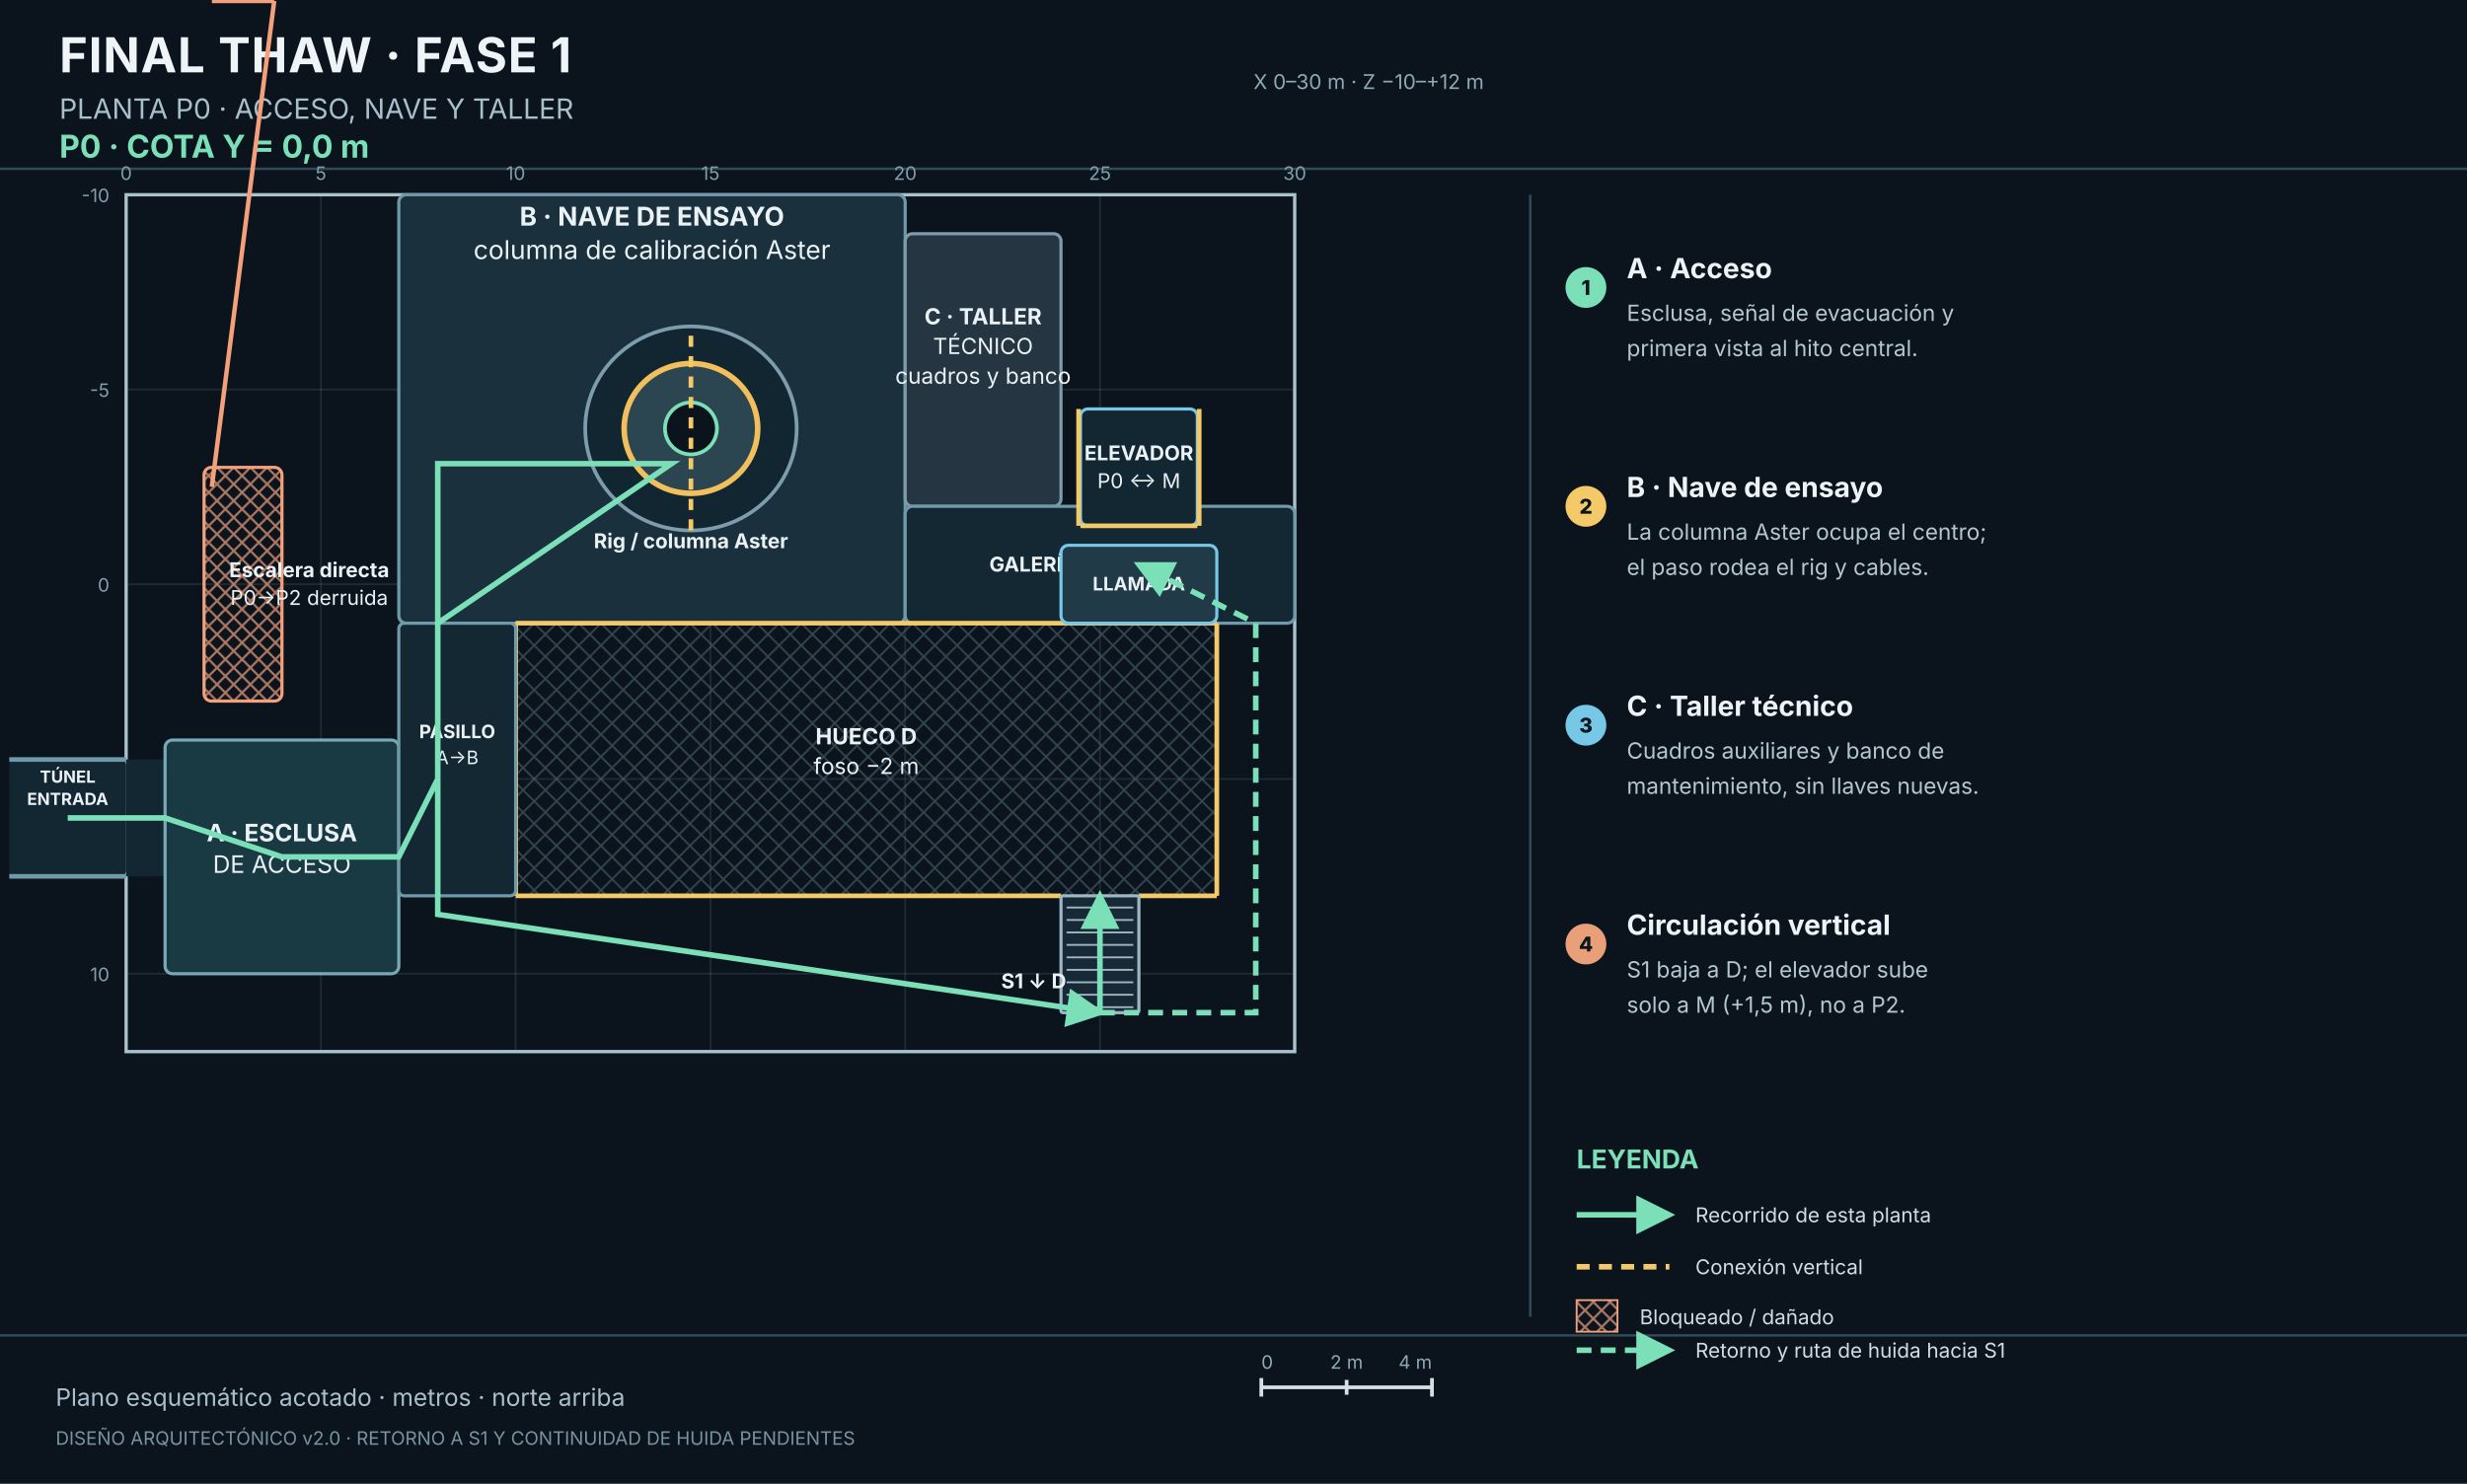
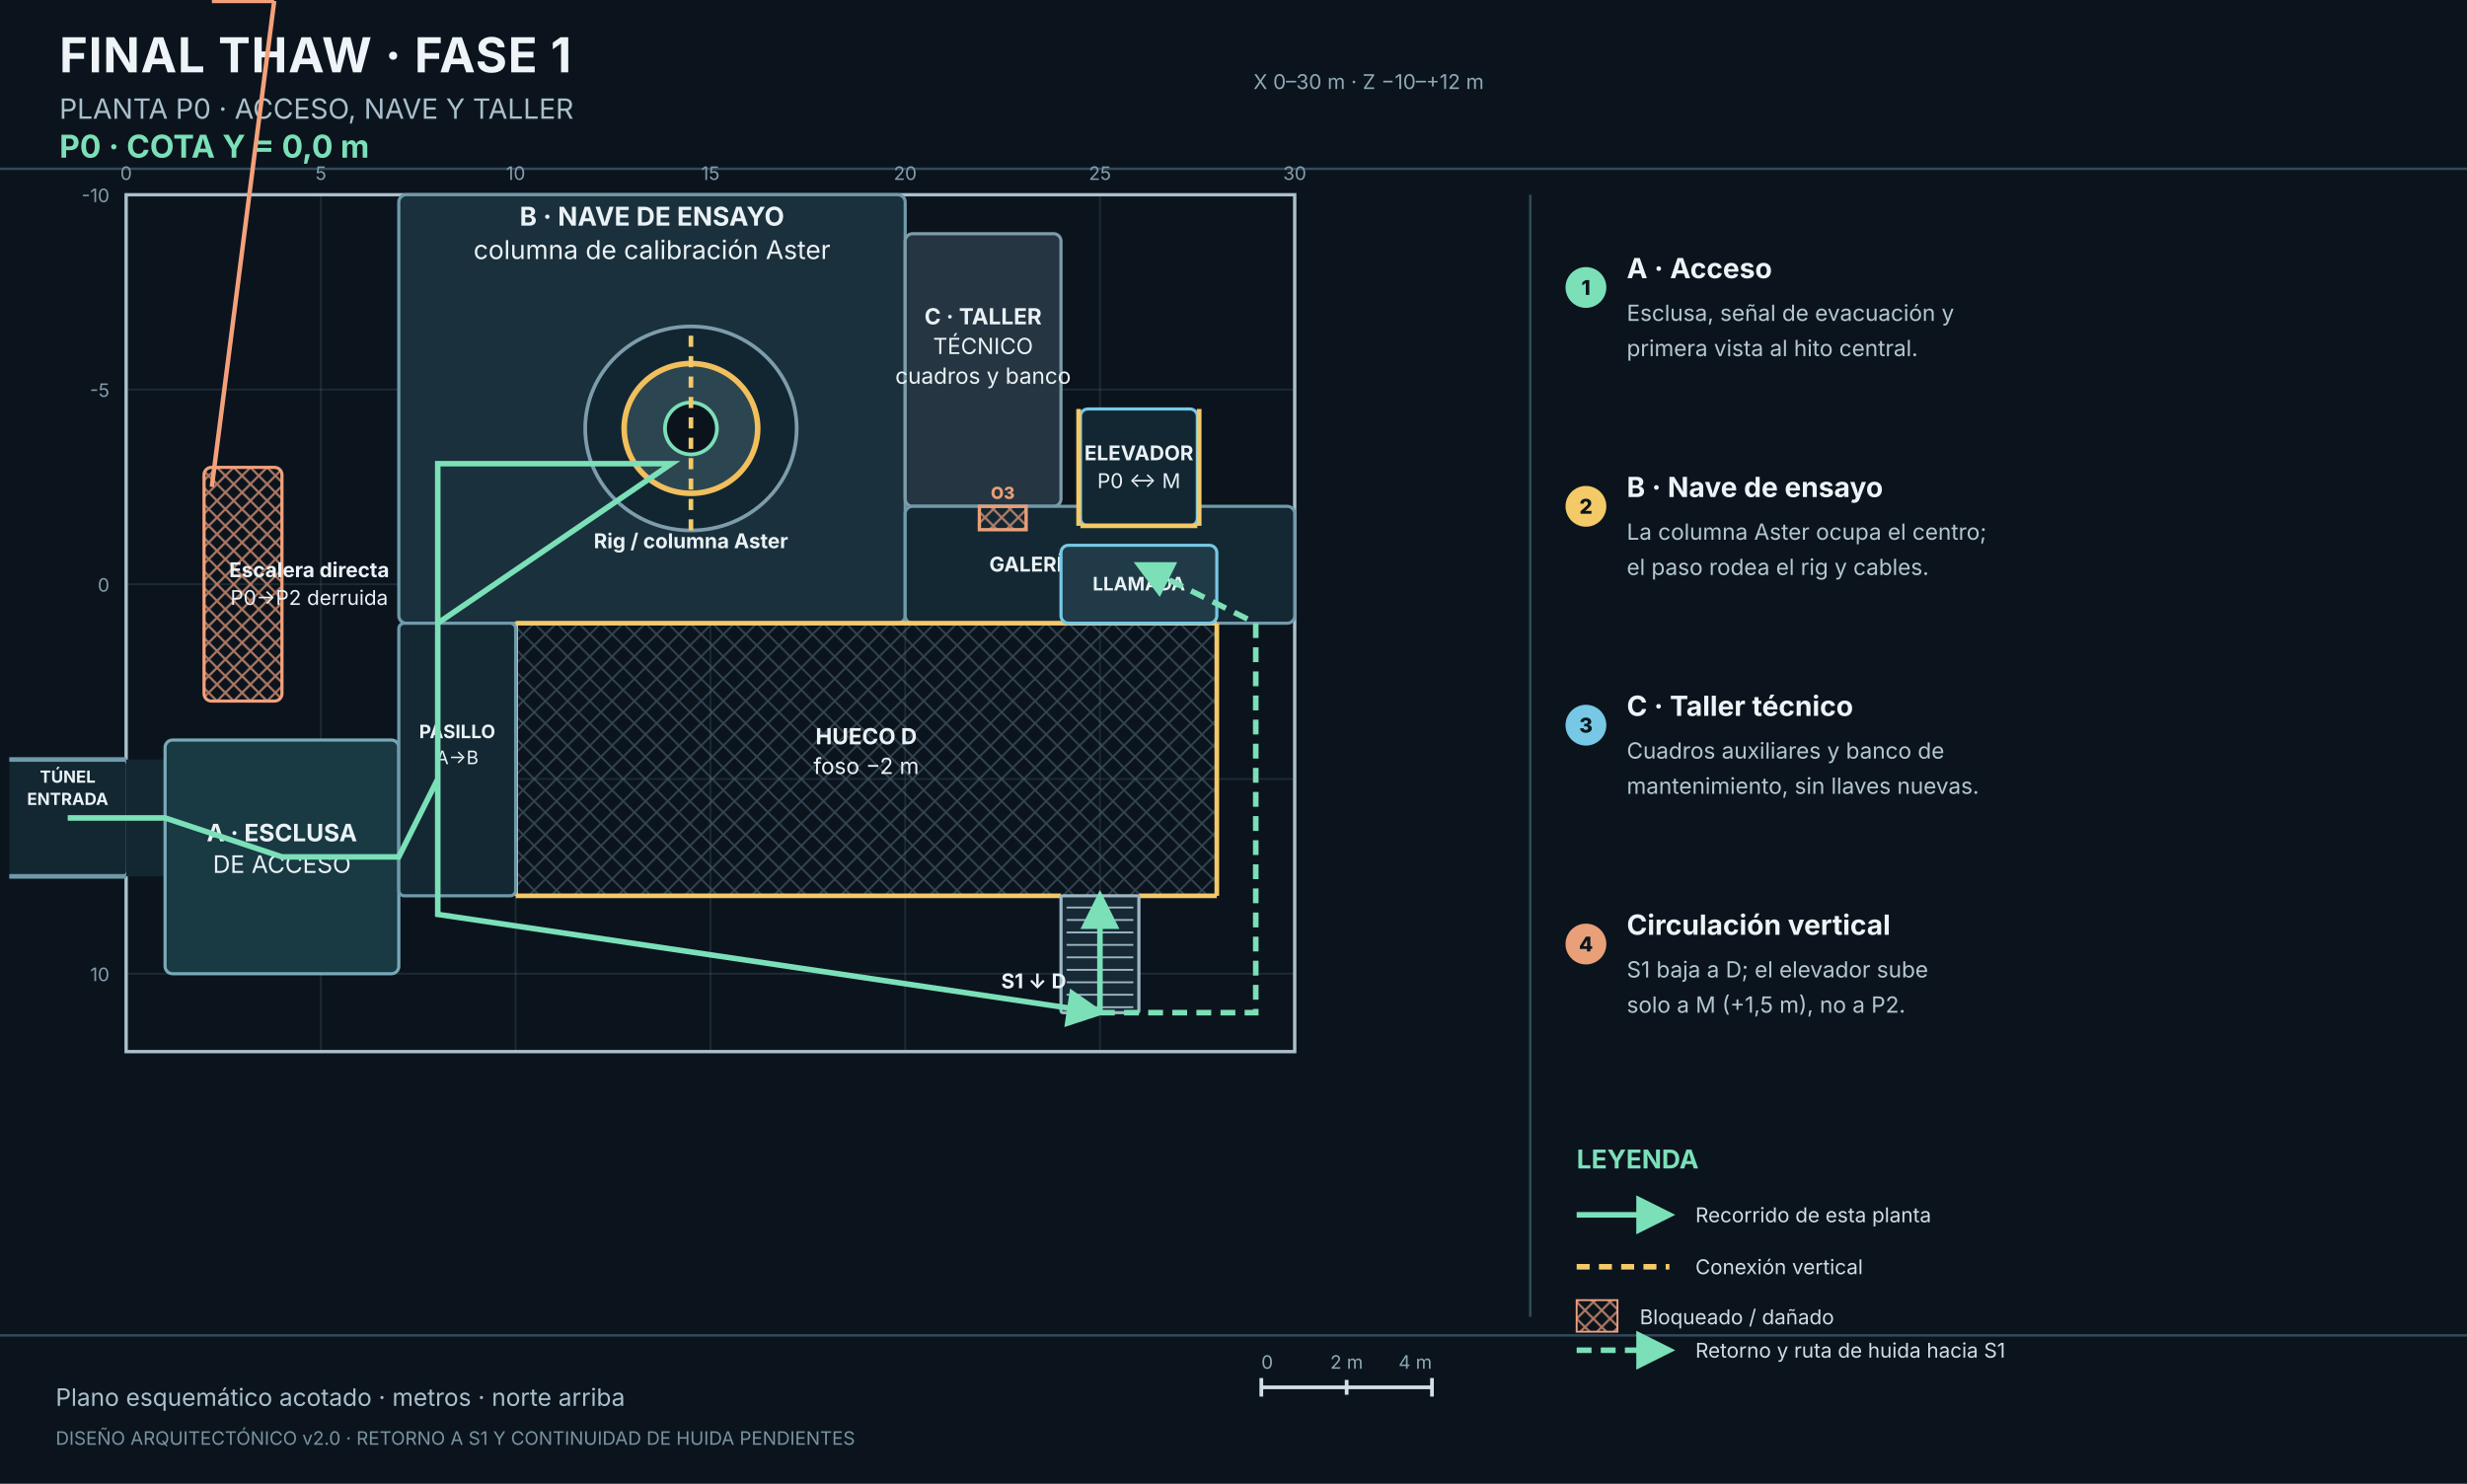
<svg xmlns="http://www.w3.org/2000/svg" viewBox="0 0 1330 800" role="img" aria-label="PLANTA P0 · ACCESO, NAVE Y TALLER">
  <defs>
    <marker id="arrow" viewBox="0 0 10 10" refX="8.5" refY="5" markerWidth="7" markerHeight="7" orient="auto">
      <path d="M0,0 L10,5 L0,10 z" fill="#7be0b8" />
    </marker>
    <marker id="vertical" viewBox="0 0 10 10" refX="8.5" refY="5" markerWidth="7" markerHeight="7" orient="auto">
      <path d="M0,0 L10,5 L0,10 z" fill="#f4c968" />
    </marker>
    <pattern id="blocked" width="9" height="9" patternUnits="userSpaceOnUse">
      <path d="M0,0L9,9M9,0L0,9" stroke="#efa17e" stroke-width="1.2" opacity=".7" />
    </pattern>
    <pattern id="void" width="12" height="12" patternUnits="userSpaceOnUse">
      <path d="M0,0L12,12M12,0L0,12" stroke="#64808e" stroke-width="1" opacity=".45" />
    </pattern>
  </defs>
  <style>text{font-family:Inter,Arial,sans-serif}.title{font-size:26px;font-weight:750;fill:#eef4f7;letter-spacing:.5px}.sub{font-size:15px;fill:#a9c0cc}.level{font-size:17px;font-weight:750;fill:#7be0b8}.room{font-size:13px;fill:#eaf2f6}.small{font-size:11px;fill:#d0dde4}.muted{font-size:11px;fill:#8fa9b5}</style>
  <rect width="1330" height="800" fill="#0b141d" />
  <path d="M0 91H1330M825 105V710M0 720H1330" stroke="#324b5a" stroke-width="1.3" />
  <text x="32" y="39" class="title">FINAL THAW · FASE 1</text>
  <text x="32" y="64" class="sub">PLANTA P0 · ACCESO, NAVE Y TALLER</text>
  <text x="32" y="85" class="level">P0 · COTA Y = 0,0 m</text>
  <text x="800" y="48" text-anchor="end" class="muted">X 0–30 m · Z −10–+12 m</text>
  <line x1="68" y1="105" x2="68" y2="567" stroke="#7895a6" opacity=".17" />
  <text x="68" y="97" font-size="10" text-anchor="middle" fill="#839eac">0</text>
  <line x1="173" y1="105" x2="173" y2="567" stroke="#7895a6" opacity=".17" />
  <text x="173" y="97" font-size="10" text-anchor="middle" fill="#839eac">5</text>
  <line x1="278" y1="105" x2="278" y2="567" stroke="#7895a6" opacity=".17" />
  <text x="278" y="97" font-size="10" text-anchor="middle" fill="#839eac">10</text>
  <line x1="383" y1="105" x2="383" y2="567" stroke="#7895a6" opacity=".17" />
  <text x="383" y="97" font-size="10" text-anchor="middle" fill="#839eac">15</text>
  <line x1="488" y1="105" x2="488" y2="567" stroke="#7895a6" opacity=".17" />
  <text x="488" y="97" font-size="10" text-anchor="middle" fill="#839eac">20</text>
  <line x1="593" y1="105" x2="593" y2="567" stroke="#7895a6" opacity=".17" />
  <text x="593" y="97" font-size="10" text-anchor="middle" fill="#839eac">25</text>
  <line x1="698" y1="105" x2="698" y2="567" stroke="#7895a6" opacity=".17" />
  <text x="698" y="97" font-size="10" text-anchor="middle" fill="#839eac">30</text>
  <line x1="68" y1="105" x2="698" y2="105" stroke="#7895a6" opacity=".17" />
  <text x="59" y="109" font-size="10" text-anchor="end" fill="#839eac">-10</text>
  <line x1="68" y1="210" x2="698" y2="210" stroke="#7895a6" opacity=".17" />
  <text x="59" y="214" font-size="10" text-anchor="end" fill="#839eac">-5</text>
  <line x1="68" y1="315" x2="698" y2="315" stroke="#7895a6" opacity=".17" />
  <text x="59" y="319" font-size="10" text-anchor="end" fill="#839eac">0</text>
  <line x1="68" y1="420" x2="698" y2="420" stroke="#7895a6" opacity=".17" />
  <text x="59" y="424" font-size="10" text-anchor="end" fill="#839eac">5</text>
  <line x1="68" y1="525" x2="698" y2="525" stroke="#7895a6" opacity=".17" />
  <text x="59" y="529" font-size="10" text-anchor="end" fill="#839eac">10</text>
  <rect x="68" y="105" width="630" height="462" fill="none" stroke="#abc1cc" stroke-width="1.8" />
  <rect x="5" y="409.5" width="63" height="63" rx="3" fill="#132732" stroke="none" />
  <line x1="5" y1="409.5" x2="68" y2="409.5" stroke="#6f9aaa" stroke-width="2.5" />
  <line x1="5" y1="472.5" x2="68" y2="472.5" stroke="#6f9aaa" stroke-width="2.5" />
  <text x="36.5" y="422" text-anchor="middle" font-size="9" font-family="Inter,Arial,sans-serif" font-weight="700" fill="#eaf2f6">TÚNEL</text>
  <text x="36.5" y="434" text-anchor="middle" font-size="9" font-family="Inter,Arial,sans-serif" font-weight="700" fill="#eaf2f6">ENTRADA</text>
  <rect x="68" y="409.5" width="21" height="63" fill="#132732" stroke="none" />
  <rect x="89" y="399" width="126" height="126" rx="4" fill="#193943" stroke="#79a9b8" stroke-width="1.7" />
  <text x="152" y="453.633" text-anchor="middle" font-size="13" font-family="Inter,Arial,sans-serif" font-weight="700" fill="#eaf2f6">A · ESCLUSA</text>
  <text x="152" y="470.633" text-anchor="middle" font-size="13" font-family="Inter,Arial,sans-serif" font-weight="400" fill="#eaf2f6">DE ACCESO</text>
  <rect x="215" y="105" width="273" height="231" rx="4" fill="#1a303c" stroke="#6f9aaa" stroke-width="1.7" />
  <text x="351.5" y="121.667" text-anchor="middle" font-size="14" font-family="Inter,Arial,sans-serif" font-weight="700" fill="#eaf2f6">B · NAVE DE ENSAYO</text>
  <text x="351.5" y="139.667" text-anchor="middle" font-size="14" font-family="Inter,Arial,sans-serif" font-weight="400" fill="#eaf2f6">columna de calibración Aster</text>
  <rect x="488" y="126" width="84" height="147" rx="4" fill="#253541" stroke="#7e9caa" stroke-width="1.7" />
  <text x="530" y="174.9" text-anchor="middle" font-size="12" font-family="Inter,Arial,sans-serif" font-weight="700" fill="#eaf2f6">C · TALLER</text>
  <text x="530" y="190.9" text-anchor="middle" font-size="12" font-family="Inter,Arial,sans-serif" font-weight="400" fill="#eaf2f6">TÉCNICO</text>
  <text x="530" y="206.9" text-anchor="middle" font-size="12" font-family="Inter,Arial,sans-serif" font-weight="400" fill="#eaf2f6">cuadros y banco</text>
  <rect x="488" y="273" width="210" height="63" rx="4" fill="#142833" stroke="#6f9aaa" stroke-width="1.7" />
  <text x="593" y="308.167" text-anchor="middle" font-size="11" font-family="Inter,Arial,sans-serif" font-weight="700" fill="#eaf2f6">GALERÍA DE SERVICIO</text>
  <ellipse cx="372.5" cy="231" rx="57" ry="55" fill="#122631" stroke="#7d9cac" stroke-width="2" />
  <ellipse cx="372.5" cy="231" rx="36" ry="35" fill="#2c4651" stroke="#f2bf5d" stroke-width="3" />
  <ellipse cx="372.5" cy="231" rx="14" ry="14" fill="#0b141d" stroke="#7be0b8" stroke-width="2" />
  <text x="372.5" y="295.567" text-anchor="middle" font-size="11" font-family="Inter,Arial,sans-serif" font-weight="700" fill="#eaf2f6">Rig / columna Aster</text>
  <rect x="278" y="336" width="378" height="147" rx="4" fill="url(#void)" stroke="none" />
  <line x1="278" y1="336" x2="656" y2="336" stroke="#f4c968" stroke-width="2.5" />
  <line x1="278" y1="336" x2="278" y2="483" stroke="#f4c968" stroke-width="2.5" />
  <line x1="656" y1="336" x2="656" y2="483" stroke="#f4c968" stroke-width="2.5" />
  <line x1="278" y1="483" x2="572" y2="483" stroke="#f4c968" stroke-width="2.5" />
  <line x1="614" y1="483" x2="656" y2="483" stroke="#f4c968" stroke-width="2.5" />
  <text x="467" y="401.3" text-anchor="middle" font-size="12" font-family="Inter,Arial,sans-serif" font-weight="700" fill="#eaf2f6">HUECO D</text>
  <text x="467" y="417.3" text-anchor="middle" font-size="12" font-family="Inter,Arial,sans-serif" font-weight="400" fill="#eaf2f6">foso −2 m</text>
  <rect x="215" y="336" width="63" height="147" rx="3" fill="#142833" stroke="#6f9aaa" stroke-width="1.7" />
  <text x="246.5" y="398" text-anchor="middle" font-size="10" font-family="Inter,Arial,sans-serif" font-weight="700" fill="#eaf2f6">PASILLO</text>
  <text x="246.5" y="412" text-anchor="middle" font-size="10" font-family="Inter,Arial,sans-serif" font-weight="400" fill="#eaf2f6">A→B</text>
  <rect x="572" y="483" width="42" height="63" rx="1" fill="#162934" stroke="#9db7c5" stroke-width="1.7" />
  <line x1="575" y1="489.3" x2="611" y2="489.3" stroke="#9db7c5" stroke-width="1" />
  <line x1="575" y1="496.02" x2="611" y2="496.02" stroke="#9db7c5" stroke-width="1" />
  <line x1="575" y1="502.74" x2="611" y2="502.74" stroke="#9db7c5" stroke-width="1" />
  <line x1="575" y1="509.46" x2="611" y2="509.46" stroke="#9db7c5" stroke-width="1" />
  <line x1="575" y1="516.18" x2="611" y2="516.18" stroke="#9db7c5" stroke-width="1" />
  <line x1="575" y1="522.9" x2="611" y2="522.9" stroke="#9db7c5" stroke-width="1" />
  <line x1="575" y1="529.62" x2="611" y2="529.62" stroke="#9db7c5" stroke-width="1" />
  <line x1="575" y1="536.34" x2="611" y2="536.34" stroke="#9db7c5" stroke-width="1" />
  <line x1="575" y1="543.06" x2="611" y2="543.06" stroke="#9db7c5" stroke-width="1" />
  <polyline points="593,542.85 593,486.15" fill="none" stroke="#7be0b8" stroke-width="2" marker-end="url(#arrow)" />
  <text x="557.3" y="532.867" text-anchor="middle" font-size="11" font-family="Inter,Arial,sans-serif" font-weight="700" fill="#eaf2f6">S1 ↓ D</text>
  <rect x="582.5" y="220.5" width="63" height="63" rx="4" fill="#132732" stroke="#76c8e6" stroke-width="1.7" />
  <line x1="581.5" y1="220.5" x2="581.5" y2="283.5" stroke="#f4c968" stroke-width="2.5" />
  <line x1="646.5" y1="220.5" x2="646.5" y2="283.5" stroke="#f4c968" stroke-width="2.5" />
  <line x1="582.5" y1="283.5" x2="645.5" y2="283.5" stroke="#f4c968" stroke-width="2.5" />
  <text x="614" y="248.167" text-anchor="middle" font-size="11" font-family="Inter,Arial,sans-serif" font-weight="700" fill="#eaf2f6">ELEVADOR</text>
  <text x="614" y="263.167" text-anchor="middle" font-size="11" font-family="Inter,Arial,sans-serif" font-weight="400" fill="#eaf2f6">P0 ↔ M</text>
  <rect x="572" y="294" width="84" height="42" rx="4" fill="#203b47" stroke="#76c8e6" stroke-width="1.7" />
  <text x="614" y="318.333" text-anchor="middle" font-size="10" font-family="Inter,Arial,sans-serif" font-weight="700" fill="#eaf2f6">LLAMADA</text>
  <rect x="110" y="252" width="42" height="126" rx="4" fill="url(#blocked)" stroke="#f2a17c" stroke-width="1.7" />
  <path d="M114.2 262.5L147.837.5M147.826.5L114.237.5" stroke="#f4a17b" stroke-width="2.4" />
  <text x="166.7" y="311.167" text-anchor="middle" font-size="11" font-family="Inter,Arial,sans-serif" font-weight="700" fill="#eaf2f6">Escalera directa</text>
  <text x="166.7" y="326.167" text-anchor="middle" font-size="11" font-family="Inter,Arial,sans-serif" font-weight="400" fill="#eaf2f6">P0→P2 derruida</text>
+   <rect x="528" y="273" width="25.2" height="12.6" fill="url(#blocked)" stroke="#e9a078" stroke-width="1.8" />
+   <text x="540.6" y="269" text-anchor="middle" font-size="9" font-weight="800" fill="#e9a078">O3</text>
  <polyline points="36.5,441 68,441 89,441 152,462 215,462 236,420 236,336 236,250 362,250 236,336 236,420 236,493 593,546" fill="none" stroke="#7be0b8" stroke-width="3" marker-end="url(#arrow)" />
  <path d="M372.5 286 L372.5 176" stroke="#f4c968" stroke-width="2.5" stroke-dasharray="6 5" />
  <circle cx="855" cy="155" r="11" fill="#7be0b8" />
  <text x="855" y="159" font-size="11" text-anchor="middle" font-weight="800" fill="#0b151d">1</text>
  <text x="877" y="150" font-size="15" font-weight="700" fill="#edf4f7">A · Acceso</text>
  <text x="877" y="173" font-size="12" fill="#b4c7d1">Esclusa, señal de evacuación y</text>
  <text x="877" y="192" font-size="12" fill="#b4c7d1">primera vista al hito central.</text>
  <circle cx="855" cy="273" r="11" fill="#f4c968" />
  <text x="855" y="277" font-size="11" text-anchor="middle" font-weight="800" fill="#0b151d">2</text>
  <text x="877" y="268" font-size="15" font-weight="700" fill="#edf4f7">B · Nave de ensayo</text>
  <text x="877" y="291" font-size="12" fill="#b4c7d1">La columna Aster ocupa el centro;</text>
  <text x="877" y="310" font-size="12" fill="#b4c7d1">el paso rodea el rig y cables.</text>
  <circle cx="855" cy="391" r="11" fill="#76c8e6" />
  <text x="855" y="395" font-size="11" text-anchor="middle" font-weight="800" fill="#0b151d">3</text>
  <text x="877" y="386" font-size="15" font-weight="700" fill="#edf4f7">C · Taller técnico</text>
  <text x="877" y="409" font-size="12" fill="#b4c7d1">Cuadros auxiliares y banco de</text>
  <text x="877" y="428" font-size="12" fill="#b4c7d1">mantenimiento, sin llaves nuevas.</text>
  <circle cx="855" cy="509" r="11" fill="#e9a078" />
  <text x="855" y="513" font-size="11" text-anchor="middle" font-weight="800" fill="#0b151d">4</text>
  <text x="877" y="504" font-size="15" font-weight="700" fill="#edf4f7">Circulación vertical</text>
  <text x="877" y="527" font-size="12" fill="#b4c7d1">S1 baja a D; el elevador sube</text>
  <text x="877" y="546" font-size="12" fill="#b4c7d1">solo a M (+1,5 m), no a P2.</text>
  <g transform="translate(850 630)">
    <text x="0" y="0" font-size="14" font-weight="750" fill="#7be0b8">LEYENDA</text>
    <line x1="0" y1="25" x2="50" y2="25" stroke="#7be0b8" stroke-width="3" marker-end="url(#arrow)" />
    <text x="64" y="29" class="small">Recorrido de esta planta</text>
    <line x1="0" y1="53" x2="50" y2="53" stroke="#f4c968" stroke-width="3" stroke-dasharray="7 5" />
    <text x="64" y="57" class="small">Conexión vertical</text>
    <rect x="0" y="71" width="22" height="17" fill="url(#blocked)" stroke="#efa17e" />
    <text x="34" y="84" class="small">Bloqueado / dañado</text>
    <line x1="0" y1="98" x2="50" y2="98" stroke="#7be0b8" stroke-width="3" stroke-dasharray="8 5" marker-end="url(#arrow)" />
    <text x="64" y="102" class="small">Retorno y ruta de huida hacia S1</text>
  </g>
  <text x="30" y="758" font-size="13" fill="#a9c0cc">Plano esquemático acotado · metros · norte arriba</text>
  <text x="30" y="779" font-size="10" fill="#7893a1">DISEÑO ARQUITECTÓNICO v2.0 · RETORNO A S1 Y CONTINUIDAD DE HUIDA PENDIENTES</text>
  <path d="M680 748H772M680 743V753M726 744V752M772 743V753" stroke="#d3e0e6" stroke-width="2" />
  <text x="680" y="738" font-size="10" fill="#8fa9b5">0</text>
  <text x="726" y="738" font-size="10" text-anchor="middle" fill="#8fa9b5">2 m</text>
  <text x="772" y="738" font-size="10" text-anchor="end" fill="#8fa9b5">4 m</text>
  <polyline points="593,546 593,483" fill="none" stroke="#7be0b8" stroke-width="3" marker-end="url(#arrow)" />
  <polyline points="593,546 677,546 677,420 677,336 635,315 614,304.5" fill="none" stroke="#7be0b8" stroke-width="3" stroke-dasharray="8 5" marker-end="url(#arrow)" />
</svg>
